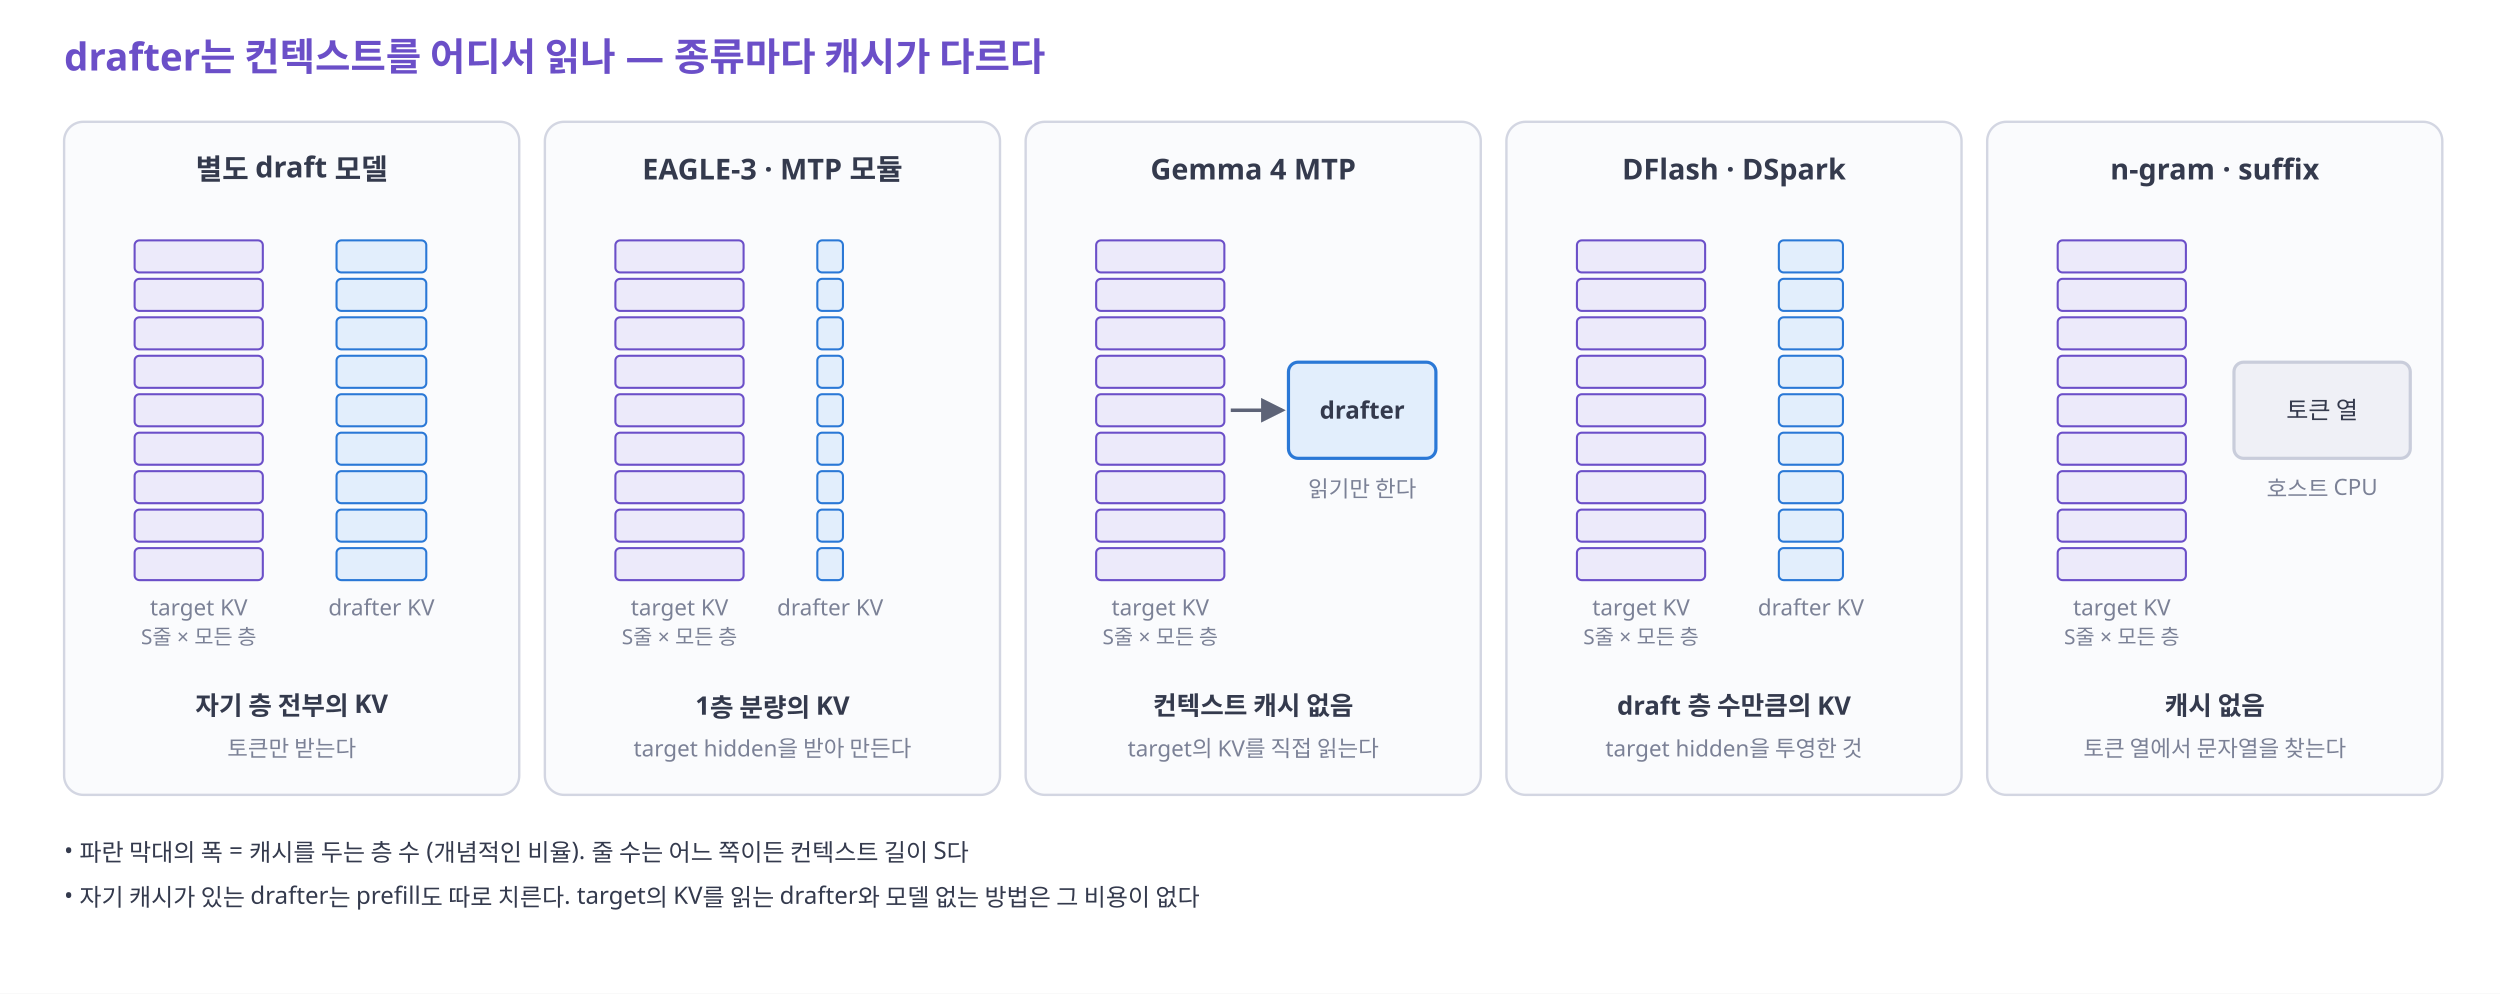
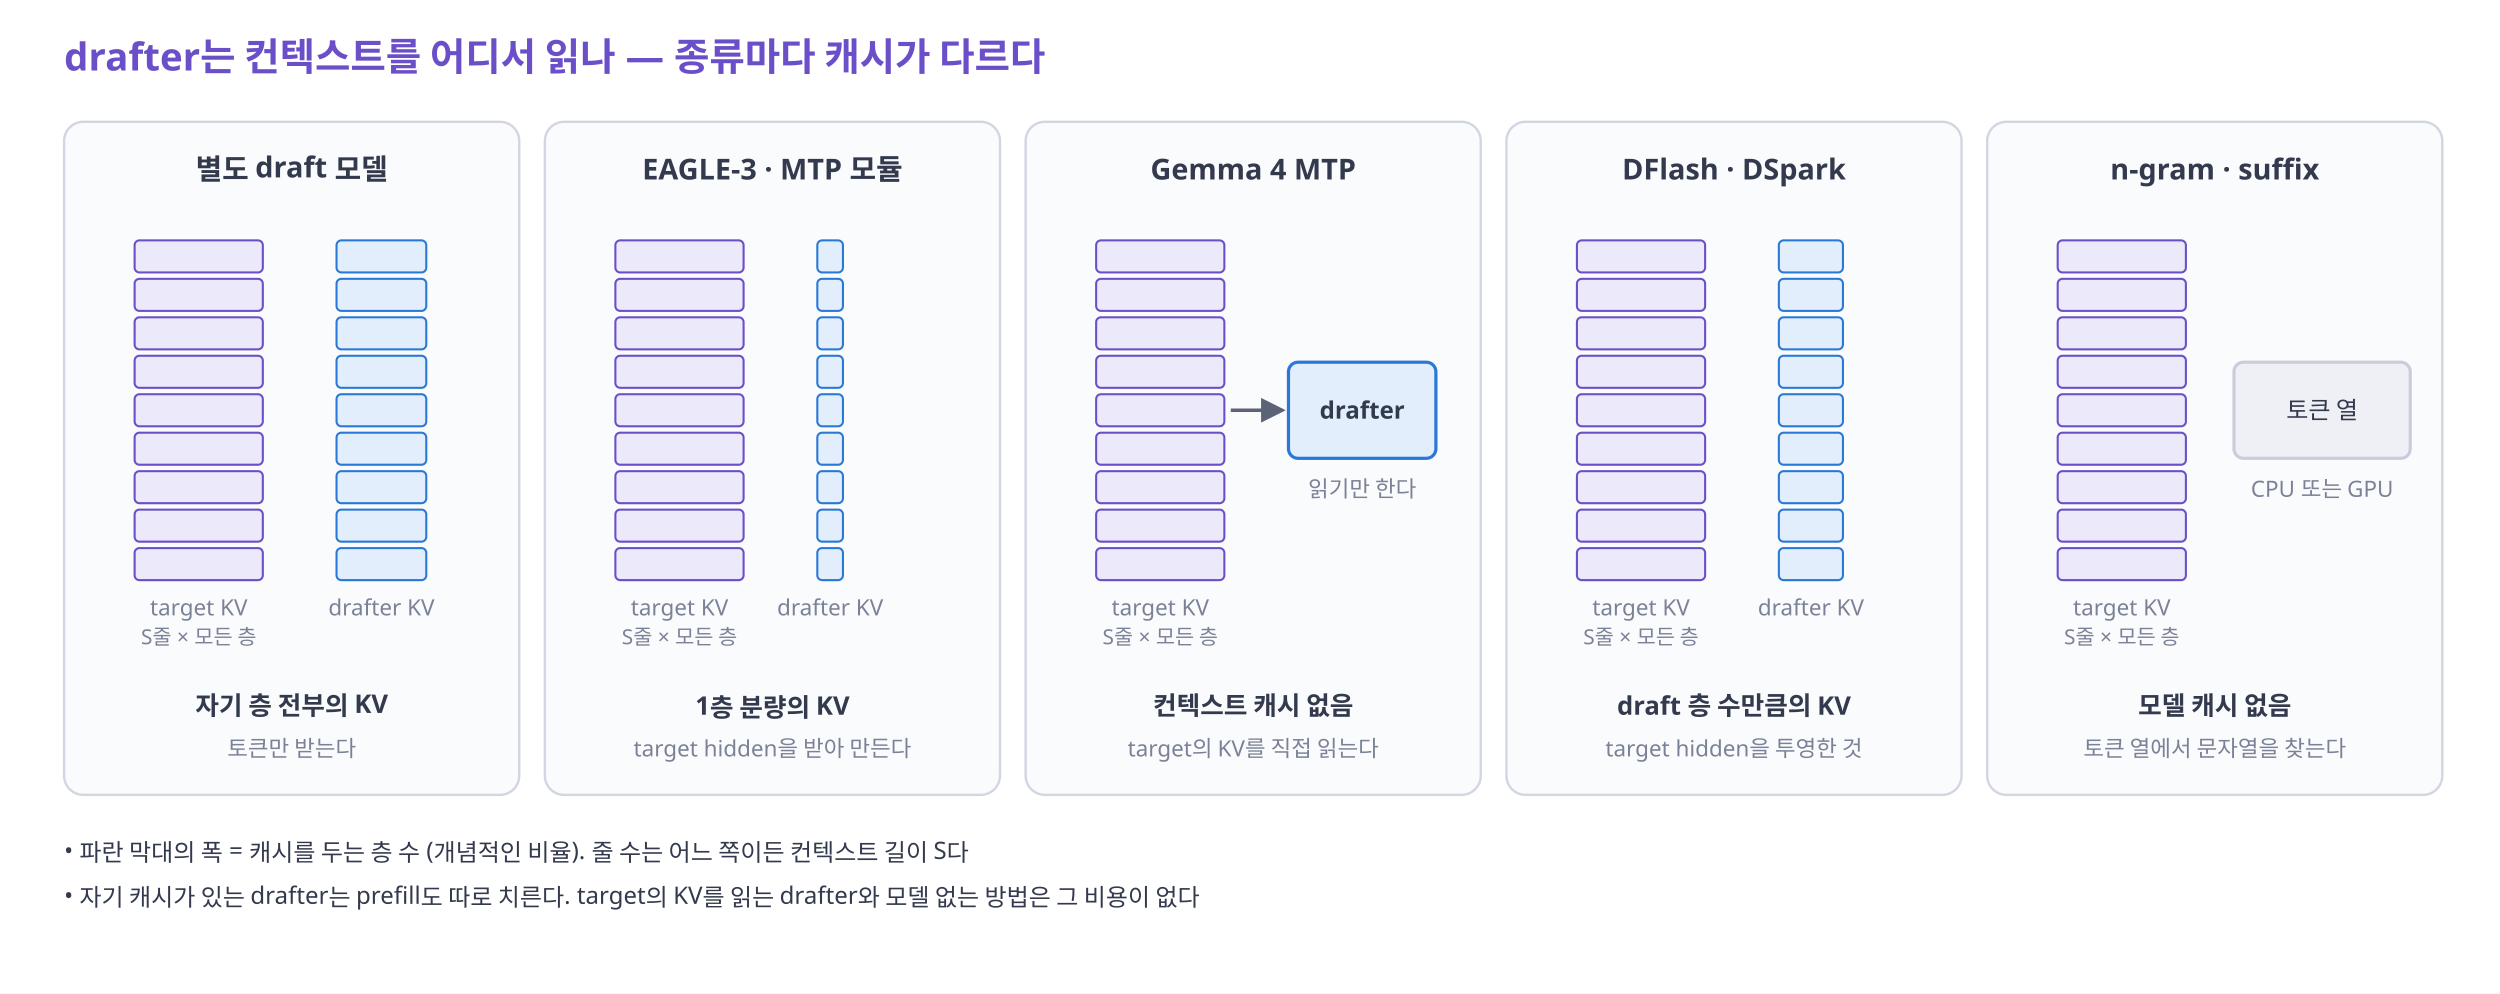
<svg xmlns="http://www.w3.org/2000/svg" viewBox="0 0 1560 620" width="1560" height="620">
  <defs>
    <marker id="ah" viewBox="0 0 10 10" refX="8.5" refY="5" markerWidth="7" markerHeight="7" orient="auto-start-reverse">
      <path d="M0,0 L10,5 L0,10 z" fill="#5d6377" />
    </marker>
  </defs>
  <rect width="100%" height="100%" fill="#ffffff" />
  <text x="40" y="44" font-family="'Noto Sans KR','Malgun Gothic',sans-serif" font-size="24" text-anchor="start" font-weight="700" fill="#6b4fc8">drafter는 컨텍스트를 어디서 읽나 — 종류마다 캐시가 다르다</text>
  <rect x="40" y="76" width="284" height="420" rx="12" fill="#fafbfd" stroke="#d3d6e2" stroke-width="1.5" />
  <text x="182" y="112" font-family="'Noto Sans KR','Malgun Gothic',sans-serif" font-size="18" text-anchor="middle" font-weight="700" fill="#343a4d">별도 draft 모델</text>
  <rect x="84" y="150" width="80" height="20" rx="3" fill="#eceafa" stroke="#6b4fc8" stroke-width="1.3" />
  <rect x="84" y="174" width="80" height="20" rx="3" fill="#eceafa" stroke="#6b4fc8" stroke-width="1.3" />
  <rect x="84" y="198" width="80" height="20" rx="3" fill="#eceafa" stroke="#6b4fc8" stroke-width="1.3" />
  <rect x="84" y="222" width="80" height="20" rx="3" fill="#eceafa" stroke="#6b4fc8" stroke-width="1.3" />
  <rect x="84" y="246" width="80" height="20" rx="3" fill="#eceafa" stroke="#6b4fc8" stroke-width="1.3" />
  <rect x="84" y="270" width="80" height="20" rx="3" fill="#eceafa" stroke="#6b4fc8" stroke-width="1.3" />
  <rect x="84" y="294" width="80" height="20" rx="3" fill="#eceafa" stroke="#6b4fc8" stroke-width="1.3" />
  <rect x="84" y="318" width="80" height="20" rx="3" fill="#eceafa" stroke="#6b4fc8" stroke-width="1.3" />
  <rect x="84" y="342" width="80" height="20" rx="3" fill="#eceafa" stroke="#6b4fc8" stroke-width="1.3" />
  <text x="124" y="384" font-family="'Noto Sans KR','Malgun Gothic',sans-serif" font-size="14" text-anchor="middle" font-weight="400" fill="#7b8196">target KV</text>
  <text x="124" y="402" font-family="'Noto Sans KR','Malgun Gothic',sans-serif" font-size="13" text-anchor="middle" font-weight="400" fill="#7b8196">S줄 × 모든 층</text>
  <rect x="210" y="150" width="56" height="20" rx="3" fill="#e2eefc" stroke="#2a78d6" stroke-width="1.3" />
  <rect x="210" y="174" width="56" height="20" rx="3" fill="#e2eefc" stroke="#2a78d6" stroke-width="1.3" />
  <rect x="210" y="198" width="56" height="20" rx="3" fill="#e2eefc" stroke="#2a78d6" stroke-width="1.3" />
  <rect x="210" y="222" width="56" height="20" rx="3" fill="#e2eefc" stroke="#2a78d6" stroke-width="1.3" />
  <rect x="210" y="246" width="56" height="20" rx="3" fill="#e2eefc" stroke="#2a78d6" stroke-width="1.3" />
  <rect x="210" y="270" width="56" height="20" rx="3" fill="#e2eefc" stroke="#2a78d6" stroke-width="1.3" />
  <rect x="210" y="294" width="56" height="20" rx="3" fill="#e2eefc" stroke="#2a78d6" stroke-width="1.3" />
  <rect x="210" y="318" width="56" height="20" rx="3" fill="#e2eefc" stroke="#2a78d6" stroke-width="1.3" />
  <rect x="210" y="342" width="56" height="20" rx="3" fill="#e2eefc" stroke="#2a78d6" stroke-width="1.3" />
  <text x="238.0" y="384" font-family="'Noto Sans KR','Malgun Gothic',sans-serif" font-size="14" text-anchor="middle" font-weight="400" fill="#7b8196">drafter KV</text>
  <text x="182" y="446" font-family="'Noto Sans KR','Malgun Gothic',sans-serif" font-size="16" text-anchor="middle" font-weight="700" fill="#343a4d">자기 층 전부의 KV</text>
  <text x="182" y="472" font-family="'Noto Sans KR','Malgun Gothic',sans-serif" font-size="14" text-anchor="middle" font-weight="400" fill="#7b8196">토큰만 받는다</text>
  <rect x="340" y="76" width="284" height="420" rx="12" fill="#fafbfd" stroke="#d3d6e2" stroke-width="1.5" />
  <text x="482" y="112" font-family="'Noto Sans KR','Malgun Gothic',sans-serif" font-size="18" text-anchor="middle" font-weight="700" fill="#343a4d">EAGLE-3 · MTP 모듈</text>
  <rect x="384" y="150" width="80" height="20" rx="3" fill="#eceafa" stroke="#6b4fc8" stroke-width="1.3" />
  <rect x="384" y="174" width="80" height="20" rx="3" fill="#eceafa" stroke="#6b4fc8" stroke-width="1.3" />
  <rect x="384" y="198" width="80" height="20" rx="3" fill="#eceafa" stroke="#6b4fc8" stroke-width="1.3" />
  <rect x="384" y="222" width="80" height="20" rx="3" fill="#eceafa" stroke="#6b4fc8" stroke-width="1.3" />
  <rect x="384" y="246" width="80" height="20" rx="3" fill="#eceafa" stroke="#6b4fc8" stroke-width="1.3" />
  <rect x="384" y="270" width="80" height="20" rx="3" fill="#eceafa" stroke="#6b4fc8" stroke-width="1.3" />
  <rect x="384" y="294" width="80" height="20" rx="3" fill="#eceafa" stroke="#6b4fc8" stroke-width="1.3" />
  <rect x="384" y="318" width="80" height="20" rx="3" fill="#eceafa" stroke="#6b4fc8" stroke-width="1.3" />
  <rect x="384" y="342" width="80" height="20" rx="3" fill="#eceafa" stroke="#6b4fc8" stroke-width="1.3" />
  <text x="424" y="384" font-family="'Noto Sans KR','Malgun Gothic',sans-serif" font-size="14" text-anchor="middle" font-weight="400" fill="#7b8196">target KV</text>
  <text x="424" y="402" font-family="'Noto Sans KR','Malgun Gothic',sans-serif" font-size="13" text-anchor="middle" font-weight="400" fill="#7b8196">S줄 × 모든 층</text>
  <rect x="510" y="150" width="16" height="20" rx="3" fill="#e2eefc" stroke="#2a78d6" stroke-width="1.3" />
  <rect x="510" y="174" width="16" height="20" rx="3" fill="#e2eefc" stroke="#2a78d6" stroke-width="1.3" />
  <rect x="510" y="198" width="16" height="20" rx="3" fill="#e2eefc" stroke="#2a78d6" stroke-width="1.3" />
  <rect x="510" y="222" width="16" height="20" rx="3" fill="#e2eefc" stroke="#2a78d6" stroke-width="1.3" />
  <rect x="510" y="246" width="16" height="20" rx="3" fill="#e2eefc" stroke="#2a78d6" stroke-width="1.3" />
  <rect x="510" y="270" width="16" height="20" rx="3" fill="#e2eefc" stroke="#2a78d6" stroke-width="1.3" />
  <rect x="510" y="294" width="16" height="20" rx="3" fill="#e2eefc" stroke="#2a78d6" stroke-width="1.3" />
  <rect x="510" y="318" width="16" height="20" rx="3" fill="#e2eefc" stroke="#2a78d6" stroke-width="1.3" />
  <rect x="510" y="342" width="16" height="20" rx="3" fill="#e2eefc" stroke="#2a78d6" stroke-width="1.3" />
  <text x="518.0" y="384" font-family="'Noto Sans KR','Malgun Gothic',sans-serif" font-size="14" text-anchor="middle" font-weight="400" fill="#7b8196">drafter KV</text>
  <text x="482" y="446" font-family="'Noto Sans KR','Malgun Gothic',sans-serif" font-size="16" text-anchor="middle" font-weight="700" fill="#343a4d">1층 분량의 KV</text>
  <text x="482" y="472" font-family="'Noto Sans KR','Malgun Gothic',sans-serif" font-size="14" text-anchor="middle" font-weight="400" fill="#7b8196">target hidden을 받아 만든다</text>
  <rect x="640" y="76" width="284" height="420" rx="12" fill="#fafbfd" stroke="#d3d6e2" stroke-width="1.5" />
  <text x="782" y="112" font-family="'Noto Sans KR','Malgun Gothic',sans-serif" font-size="18" text-anchor="middle" font-weight="700" fill="#343a4d">Gemma 4 MTP</text>
  <rect x="684" y="150" width="80" height="20" rx="3" fill="#eceafa" stroke="#6b4fc8" stroke-width="1.3" />
  <rect x="684" y="174" width="80" height="20" rx="3" fill="#eceafa" stroke="#6b4fc8" stroke-width="1.3" />
  <rect x="684" y="198" width="80" height="20" rx="3" fill="#eceafa" stroke="#6b4fc8" stroke-width="1.3" />
  <rect x="684" y="222" width="80" height="20" rx="3" fill="#eceafa" stroke="#6b4fc8" stroke-width="1.3" />
  <rect x="684" y="246" width="80" height="20" rx="3" fill="#eceafa" stroke="#6b4fc8" stroke-width="1.3" />
  <rect x="684" y="270" width="80" height="20" rx="3" fill="#eceafa" stroke="#6b4fc8" stroke-width="1.3" />
  <rect x="684" y="294" width="80" height="20" rx="3" fill="#eceafa" stroke="#6b4fc8" stroke-width="1.3" />
  <rect x="684" y="318" width="80" height="20" rx="3" fill="#eceafa" stroke="#6b4fc8" stroke-width="1.3" />
  <rect x="684" y="342" width="80" height="20" rx="3" fill="#eceafa" stroke="#6b4fc8" stroke-width="1.3" />
  <text x="724" y="384" font-family="'Noto Sans KR','Malgun Gothic',sans-serif" font-size="14" text-anchor="middle" font-weight="400" fill="#7b8196">target KV</text>
  <text x="724" y="402" font-family="'Noto Sans KR','Malgun Gothic',sans-serif" font-size="13" text-anchor="middle" font-weight="400" fill="#7b8196">S줄 × 모든 층</text>
  <rect x="804" y="226" width="92" height="60" rx="6" fill="#e2eefc" stroke="#2a78d6" stroke-width="2" />
  <text x="850.0" y="261.25" font-family="'Noto Sans KR','Malgun Gothic',sans-serif" font-size="15" text-anchor="middle" font-weight="700" fill="#343a4d">drafter</text>
  <line x1="768" y1="256" x2="800" y2="256" stroke="#5d6377" stroke-width="2.2" marker-end="url(#ah)" />
  <text x="850" y="310" font-family="'Noto Sans KR','Malgun Gothic',sans-serif" font-size="14" text-anchor="middle" font-weight="400" fill="#7b8196">읽기만 한다</text>
  <text x="782" y="446" font-family="'Noto Sans KR','Malgun Gothic',sans-serif" font-size="16" text-anchor="middle" font-weight="700" fill="#343a4d">컨텍스트 캐시 없음</text>
  <text x="782" y="472" font-family="'Noto Sans KR','Malgun Gothic',sans-serif" font-size="14" text-anchor="middle" font-weight="400" fill="#7b8196">target의 KV를 직접 읽는다</text>
  <rect x="940" y="76" width="284" height="420" rx="12" fill="#fafbfd" stroke="#d3d6e2" stroke-width="1.5" />
  <text x="1082" y="112" font-family="'Noto Sans KR','Malgun Gothic',sans-serif" font-size="18" text-anchor="middle" font-weight="700" fill="#343a4d">DFlash · DSpark</text>
  <rect x="984" y="150" width="80" height="20" rx="3" fill="#eceafa" stroke="#6b4fc8" stroke-width="1.3" />
  <rect x="984" y="174" width="80" height="20" rx="3" fill="#eceafa" stroke="#6b4fc8" stroke-width="1.3" />
  <rect x="984" y="198" width="80" height="20" rx="3" fill="#eceafa" stroke="#6b4fc8" stroke-width="1.3" />
  <rect x="984" y="222" width="80" height="20" rx="3" fill="#eceafa" stroke="#6b4fc8" stroke-width="1.3" />
  <rect x="984" y="246" width="80" height="20" rx="3" fill="#eceafa" stroke="#6b4fc8" stroke-width="1.3" />
  <rect x="984" y="270" width="80" height="20" rx="3" fill="#eceafa" stroke="#6b4fc8" stroke-width="1.3" />
  <rect x="984" y="294" width="80" height="20" rx="3" fill="#eceafa" stroke="#6b4fc8" stroke-width="1.3" />
  <rect x="984" y="318" width="80" height="20" rx="3" fill="#eceafa" stroke="#6b4fc8" stroke-width="1.3" />
  <rect x="984" y="342" width="80" height="20" rx="3" fill="#eceafa" stroke="#6b4fc8" stroke-width="1.3" />
  <text x="1024" y="384" font-family="'Noto Sans KR','Malgun Gothic',sans-serif" font-size="14" text-anchor="middle" font-weight="400" fill="#7b8196">target KV</text>
  <text x="1024" y="402" font-family="'Noto Sans KR','Malgun Gothic',sans-serif" font-size="13" text-anchor="middle" font-weight="400" fill="#7b8196">S줄 × 모든 층</text>
  <rect x="1110" y="150" width="40" height="20" rx="3" fill="#e2eefc" stroke="#2a78d6" stroke-width="1.3" />
  <rect x="1110" y="174" width="40" height="20" rx="3" fill="#e2eefc" stroke="#2a78d6" stroke-width="1.3" />
  <rect x="1110" y="198" width="40" height="20" rx="3" fill="#e2eefc" stroke="#2a78d6" stroke-width="1.3" />
  <rect x="1110" y="222" width="40" height="20" rx="3" fill="#e2eefc" stroke="#2a78d6" stroke-width="1.3" />
  <rect x="1110" y="246" width="40" height="20" rx="3" fill="#e2eefc" stroke="#2a78d6" stroke-width="1.3" />
  <rect x="1110" y="270" width="40" height="20" rx="3" fill="#e2eefc" stroke="#2a78d6" stroke-width="1.3" />
  <rect x="1110" y="294" width="40" height="20" rx="3" fill="#e2eefc" stroke="#2a78d6" stroke-width="1.3" />
  <rect x="1110" y="318" width="40" height="20" rx="3" fill="#e2eefc" stroke="#2a78d6" stroke-width="1.3" />
  <rect x="1110" y="342" width="40" height="20" rx="3" fill="#e2eefc" stroke="#2a78d6" stroke-width="1.3" />
  <text x="1130.0" y="384" font-family="'Noto Sans KR','Malgun Gothic',sans-serif" font-size="14" text-anchor="middle" font-weight="400" fill="#7b8196">drafter KV</text>
  <text x="1082" y="446" font-family="'Noto Sans KR','Malgun Gothic',sans-serif" font-size="16" text-anchor="middle" font-weight="700" fill="#343a4d">draft 층 수만큼의 KV</text>
  <text x="1082" y="472" font-family="'Noto Sans KR','Malgun Gothic',sans-serif" font-size="14" text-anchor="middle" font-weight="400" fill="#7b8196">target hidden을 투영한 것</text>
  <rect x="1240" y="76" width="284" height="420" rx="12" fill="#fafbfd" stroke="#d3d6e2" stroke-width="1.5" />
  <text x="1382" y="112" font-family="'Noto Sans KR','Malgun Gothic',sans-serif" font-size="18" text-anchor="middle" font-weight="700" fill="#343a4d">n-gram · suffix</text>
  <rect x="1284" y="150" width="80" height="20" rx="3" fill="#eceafa" stroke="#6b4fc8" stroke-width="1.3" />
  <rect x="1284" y="174" width="80" height="20" rx="3" fill="#eceafa" stroke="#6b4fc8" stroke-width="1.3" />
  <rect x="1284" y="198" width="80" height="20" rx="3" fill="#eceafa" stroke="#6b4fc8" stroke-width="1.3" />
  <rect x="1284" y="222" width="80" height="20" rx="3" fill="#eceafa" stroke="#6b4fc8" stroke-width="1.3" />
  <rect x="1284" y="246" width="80" height="20" rx="3" fill="#eceafa" stroke="#6b4fc8" stroke-width="1.3" />
  <rect x="1284" y="270" width="80" height="20" rx="3" fill="#eceafa" stroke="#6b4fc8" stroke-width="1.3" />
  <rect x="1284" y="294" width="80" height="20" rx="3" fill="#eceafa" stroke="#6b4fc8" stroke-width="1.3" />
  <rect x="1284" y="318" width="80" height="20" rx="3" fill="#eceafa" stroke="#6b4fc8" stroke-width="1.3" />
  <rect x="1284" y="342" width="80" height="20" rx="3" fill="#eceafa" stroke="#6b4fc8" stroke-width="1.3" />
  <text x="1324" y="384" font-family="'Noto Sans KR','Malgun Gothic',sans-serif" font-size="14" text-anchor="middle" font-weight="400" fill="#7b8196">target KV</text>
  <text x="1324" y="402" font-family="'Noto Sans KR','Malgun Gothic',sans-serif" font-size="13" text-anchor="middle" font-weight="400" fill="#7b8196">S줄 × 모든 층</text>
  <rect x="1394" y="226" width="110" height="60" rx="6" fill="#eff0f6" stroke="#c9cddb" stroke-width="2" />
  <text x="1449.0" y="261.25" font-family="'Noto Sans KR','Malgun Gothic',sans-serif" font-size="15" text-anchor="middle" font-weight="400" fill="#343a4d">토큰 열</text>
-   <text x="1449" y="310" font-family="'Noto Sans KR','Malgun Gothic',sans-serif" font-size="14" text-anchor="middle" font-weight="400" fill="#7b8196">호스트 CPU</text>
-   <text x="1382" y="446" font-family="'Noto Sans KR','Malgun Gothic',sans-serif" font-size="16" text-anchor="middle" font-weight="700" fill="#343a4d">캐시 없음</text>
+   <text x="1449" y="310" font-family="'Noto Sans KR','Malgun Gothic',sans-serif" font-size="14" text-anchor="middle" font-weight="400" fill="#7b8196">CPU 또는 GPU</text>
+   <text x="1382" y="446" font-family="'Noto Sans KR','Malgun Gothic',sans-serif" font-size="16" text-anchor="middle" font-weight="700" fill="#343a4d">모델 캐시 없음</text>
  <text x="1382" y="472" font-family="'Noto Sans KR','Malgun Gothic',sans-serif" font-size="14" text-anchor="middle" font-weight="400" fill="#7b8196">토큰 열에서 문자열을 찾는다</text>
  <text x="40" y="536" font-family="'Noto Sans KR','Malgun Gothic',sans-serif" font-size="15" text-anchor="start" font-weight="400" fill="#343a4d">• 파란 막대의 폭 = 캐시를 두는 층 수 (개념적인 비율).  줄 수는 어느 쪽이든 컨텍스트 길이 S다</text>
  <text x="40" y="564" font-family="'Noto Sans KR','Malgun Gothic',sans-serif" font-size="15" text-anchor="start" font-weight="400" fill="#343a4d">• 자기 캐시가 있는 drafter는 prefill도 따로 치른다.  target의 KV를 읽는 drafter와 모델 없는 방법은 그 비용이 없다</text>
</svg>
